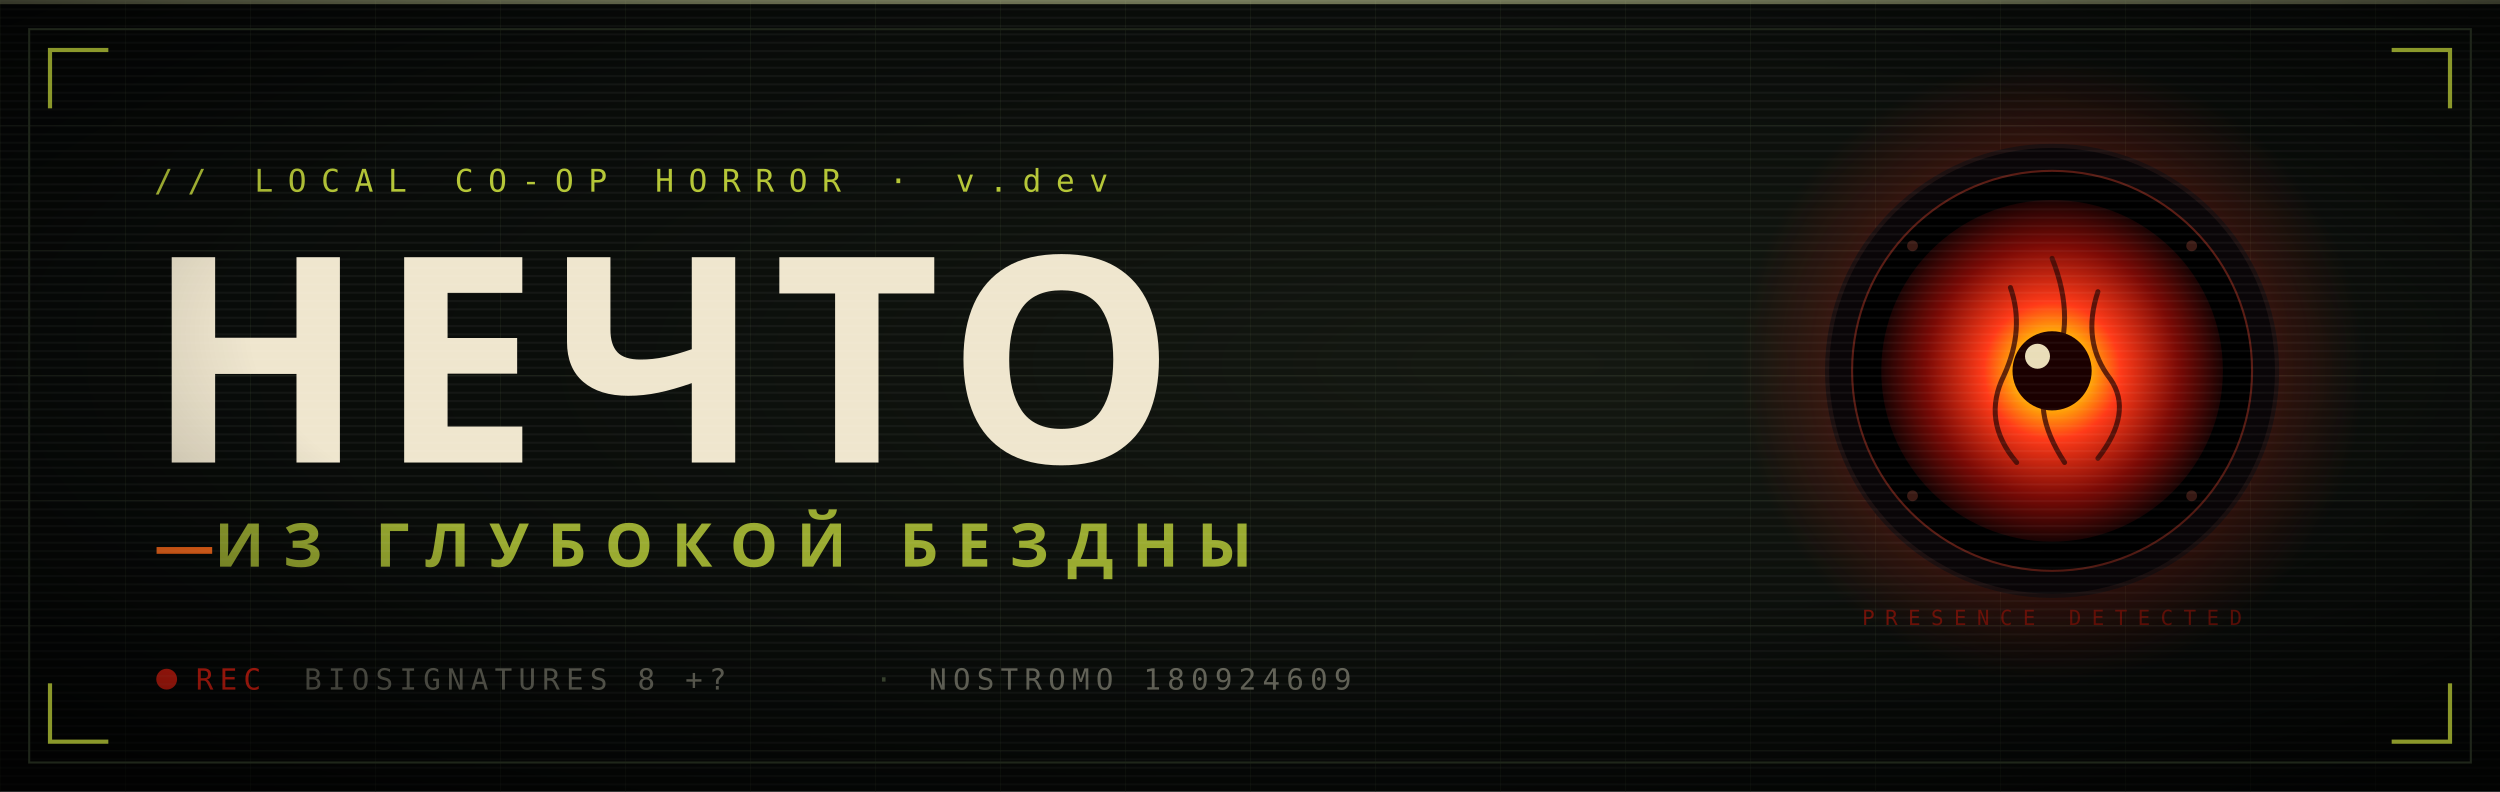
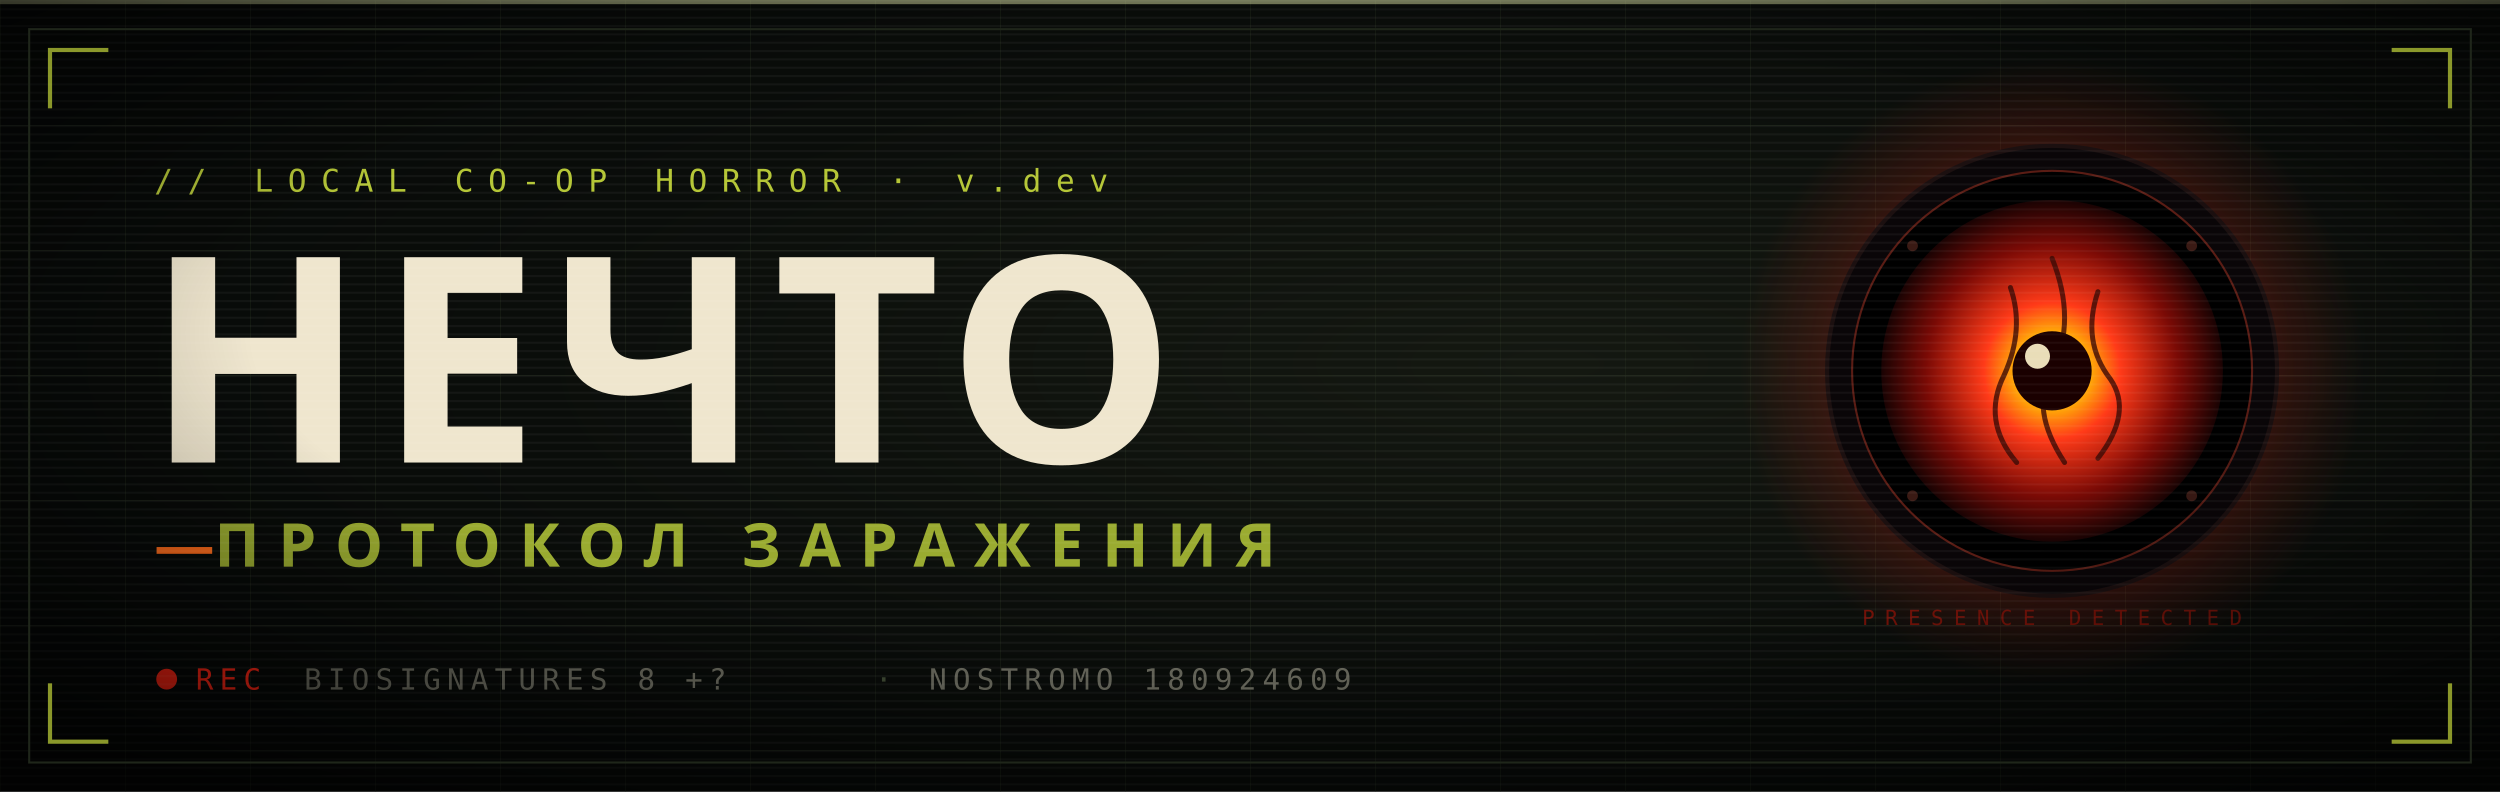
<svg xmlns="http://www.w3.org/2000/svg" viewBox="0 0 1200 380" width="1200" height="380" font-family="'Trebuchet MS', 'Segoe UI', Verdana, sans-serif" role="img" aria-label="НЕЧТО — из глубокой бездны">
  <defs>
    <radialGradient id="bg" cx="62%" cy="46%" r="75%">
      <stop offset="0%" stop-color="#141811" />
      <stop offset="55%" stop-color="#0a0d0a" />
      <stop offset="100%" stop-color="#050706" />
    </radialGradient>
    <radialGradient id="hal" cx="50%" cy="50%" r="50%">
      <stop offset="0%" stop-color="#fff7a8" />
      <stop offset="16%" stop-color="#ffd400" />
      <stop offset="40%" stop-color="#ff3a18" />
      <stop offset="74%" stop-color="#7a0a05" />
      <stop offset="100%" stop-color="#1a0303" />
    </radialGradient>
    <radialGradient id="halGlow" cx="50%" cy="50%" r="50%">
      <stop offset="0%" stop-color="#ff2412" stop-opacity="0.55" />
      <stop offset="100%" stop-color="#ff2412" stop-opacity="0" />
    </radialGradient>
    <radialGradient id="vig" cx="50%" cy="42%" r="72%">
      <stop offset="55%" stop-color="#000" stop-opacity="0" />
      <stop offset="100%" stop-color="#000" stop-opacity="0.7" />
    </radialGradient>
    <pattern id="scan" width="4" height="4" patternUnits="userSpaceOnUse">
      <rect width="4" height="4" fill="none" />
      <rect width="4" height="1" y="0" fill="#ffffff" opacity="0.04" />
    </pattern>
    <pattern id="grid" width="60" height="60" patternUnits="userSpaceOnUse">
      <path d="M60 0 H0 V60" fill="none" stroke="#2a3320" stroke-width="0.6" opacity="0.5" />
    </pattern>
    <linearGradient id="sweep" x1="0" x2="0" y1="0" y2="1">
      <stop offset="0%" stop-color="#c3d63a" stop-opacity="0" />
      <stop offset="50%" stop-color="#c3d63a" stop-opacity="0.16" />
      <stop offset="100%" stop-color="#c3d63a" stop-opacity="0" />
    </linearGradient>
  </defs>
  <rect width="1200" height="380" fill="url(#bg)" />
  <rect width="1200" height="380" fill="url(#grid)" />
  <g>
    <circle cx="985" cy="178" r="150" fill="url(#halGlow)">
      
      
    </circle>
    <circle cx="985" cy="178" r="108" fill="#0a0608" stroke="#1c1010" stroke-width="2" />
    <circle cx="985" cy="178" r="96" fill="#000" stroke="#5a1c14" stroke-width="1" />
    <circle cx="985" cy="178" r="82" fill="url(#hal)">
      
    </circle>
    <g fill="none" stroke="#3a0a05" stroke-width="2.4" opacity="0.8" stroke-linecap="round">
      <path d="M965 138 q7 20 -3 42 q-11 22 6 42" />
      <path d="M1007 140 q-8 24 6 42 q11 16 -6 38" />
      <path d="M985 124 q12 30 0 54 q-11 18 6 44" />
    </g>
    <circle cx="985" cy="178" r="19" fill="#1a0000" />
    <circle cx="978" cy="171" r="6" fill="#fff5cc" opacity="0.9">
      
    </circle>
    <g fill="#3a1a14">
      <circle cx="918" cy="118" r="2.6" />
      <circle cx="1052" cy="118" r="2.6" />
      <circle cx="918" cy="238" r="2.6" />
      <circle cx="1052" cy="238" r="2.6" />
    </g>
    <text x="985" y="300" text-anchor="middle" font-family="monospace" font-size="10" letter-spacing="5" fill="#7a1208">PRESENCE DETECTED</text>
  </g>
  <g>
    <text x="74" y="92" font-family="monospace" font-size="15" letter-spacing="7" fill="#c3d63a" opacity="0.92">// LOCAL CO-OP HORROR · v.dev</text>
    <g>
      <text x="70" y="222" font-size="138" font-weight="900" letter-spacing="6" fill="#efe6ce">НЕЧТО
        
      </text>
      <text x="70" y="222" font-size="138" font-weight="900" letter-spacing="6" fill="none" stroke="#ff2412" stroke-width="0.6" opacity="0.0">НЕЧТО
        
      </text>
    </g>
    <text x="74" y="272" font-size="29" font-weight="700" letter-spacing="9" fill="#9aab30">
-       <tspan fill="#ff6b1a">— </tspan>ИЗ ГЛУБОКОЙ БЕЗДНЫ
+       <tspan fill="#ff6b1a">— </tspan>ПРОТОКОЛ ЗАРАЖЕНИЯ
      
    </text>
    <g font-family="monospace" font-size="14" letter-spacing="3" fill="#6a6a5e">
      <circle cx="80" cy="326" r="5" fill="#ff2412">
        
      </circle>
      <text x="94" y="331" fill="#ff2412">REC</text>
      <text x="146" y="331">BIOSIGNATURES 8 +?</text>
      <text x="420" y="331" fill="#3f4a34">·</text>
      <text x="446" y="331">NOSTROMO 180924609</text>
    </g>
  </g>
  <rect x="0" y="-70" width="1200" height="70" fill="url(#sweep)">
    
  </rect>
  <rect x="0" y="0" width="1200" height="2" fill="#dfe6a8" opacity="0.5">
    
  </rect>
  <rect width="1200" height="380" fill="url(#scan)" />
  <rect width="1200" height="380" fill="url(#vig)" />
  <g stroke="#c3d63a" stroke-width="2" fill="none" opacity="0.7">
    <path d="M24 52 V24 H52" />
    <path d="M1148 24 H1176 V52" />
    <path d="M24 328 V356 H52" />
    <path d="M1148 356 H1176 V328" />
  </g>
  <rect x="14" y="14" width="1172" height="352" fill="none" stroke="#1f261a" stroke-width="1" />
</svg>
